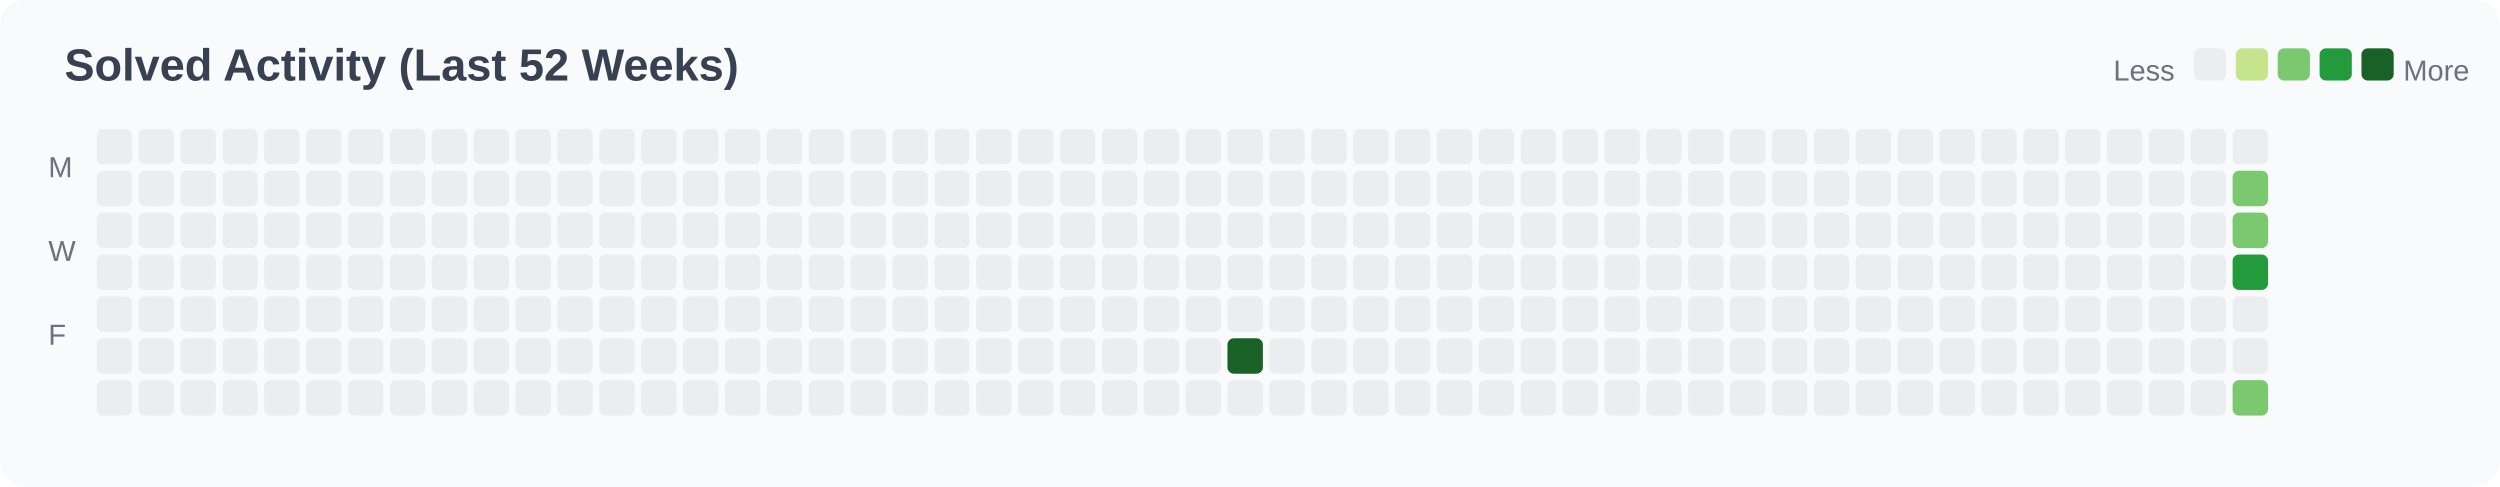
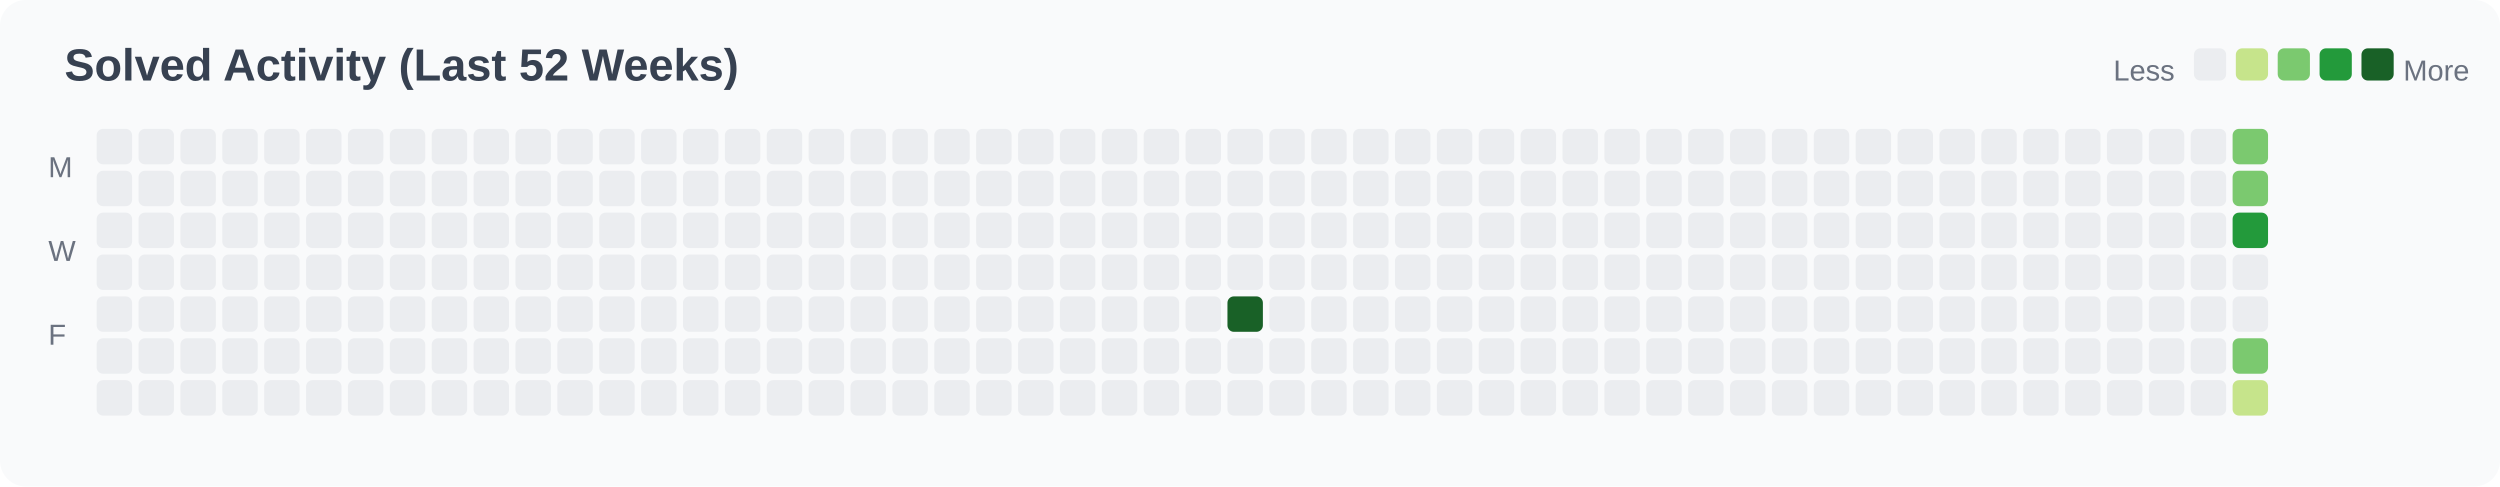
<svg xmlns="http://www.w3.org/2000/svg" width="776" height="151" viewBox="0 0 776 151">
  <style>
    .bg-panel { fill: #f9fafb; }
    .text-primary { fill: #374151; }
    .text-secondary { fill: #6b7280; }
    .activity-0 { fill: #ebedf0; }
    .activity-1 { fill: #c6e48b; }
    .activity-2 { fill: #7bc96f; }
    .activity-3 { fill: #239a3b; }
    .activity-4 { fill: #196127; }

    @media (prefers-color-scheme: dark) {
      .bg-panel { fill: #1f2937; }
      .text-primary { fill: #f9fafb; }
      .text-secondary { fill: #9ca3af; }
      .activity-0 { fill: #374151; }
      .activity-1 { fill: #365314; }
      .activity-2 { fill: #4d7c0f; }
      .activity-3 { fill: #65a30d; }
      .activity-4 { fill: #84cc16; }
    }
  </style>
  <rect width="776" height="151" class="bg-panel" rx="8" />
  <text x="20" y="25" font-family="Arial, sans-serif" font-size="14" font-weight="bold" class="text-primary">
    Solved Activity (Last 52 Weeks)
  </text>
  <text x="15" y="55" font-family="Arial, sans-serif" font-size="9" class="text-secondary">M</text>
  <text x="15" y="81" font-family="Arial, sans-serif" font-size="9" class="text-secondary">W</text>
  <text x="15" y="107" font-family="Arial, sans-serif" font-size="9" class="text-secondary">F</text>
  <rect x="30" y="40" width="11" height="11" class="activity-0" rx="2" />
  <rect x="30" y="53" width="11" height="11" class="activity-0" rx="2" />
  <rect x="30" y="66" width="11" height="11" class="activity-0" rx="2" />
  <rect x="30" y="79" width="11" height="11" class="activity-0" rx="2" />
  <rect x="30" y="92" width="11" height="11" class="activity-0" rx="2" />
  <rect x="30" y="105" width="11" height="11" class="activity-0" rx="2" />
  <rect x="30" y="118" width="11" height="11" class="activity-0" rx="2" />
  <rect x="43" y="40" width="11" height="11" class="activity-0" rx="2" />
  <rect x="43" y="53" width="11" height="11" class="activity-0" rx="2" />
  <rect x="43" y="66" width="11" height="11" class="activity-0" rx="2" />
  <rect x="43" y="79" width="11" height="11" class="activity-0" rx="2" />
  <rect x="43" y="92" width="11" height="11" class="activity-0" rx="2" />
  <rect x="43" y="105" width="11" height="11" class="activity-0" rx="2" />
  <rect x="43" y="118" width="11" height="11" class="activity-0" rx="2" />
  <rect x="56" y="40" width="11" height="11" class="activity-0" rx="2" />
  <rect x="56" y="53" width="11" height="11" class="activity-0" rx="2" />
  <rect x="56" y="66" width="11" height="11" class="activity-0" rx="2" />
  <rect x="56" y="79" width="11" height="11" class="activity-0" rx="2" />
  <rect x="56" y="92" width="11" height="11" class="activity-0" rx="2" />
  <rect x="56" y="105" width="11" height="11" class="activity-0" rx="2" />
  <rect x="56" y="118" width="11" height="11" class="activity-0" rx="2" />
  <rect x="69" y="40" width="11" height="11" class="activity-0" rx="2" />
  <rect x="69" y="53" width="11" height="11" class="activity-0" rx="2" />
  <rect x="69" y="66" width="11" height="11" class="activity-0" rx="2" />
  <rect x="69" y="79" width="11" height="11" class="activity-0" rx="2" />
  <rect x="69" y="92" width="11" height="11" class="activity-0" rx="2" />
  <rect x="69" y="105" width="11" height="11" class="activity-0" rx="2" />
  <rect x="69" y="118" width="11" height="11" class="activity-0" rx="2" />
  <rect x="82" y="40" width="11" height="11" class="activity-0" rx="2" />
  <rect x="82" y="53" width="11" height="11" class="activity-0" rx="2" />
  <rect x="82" y="66" width="11" height="11" class="activity-0" rx="2" />
  <rect x="82" y="79" width="11" height="11" class="activity-0" rx="2" />
  <rect x="82" y="92" width="11" height="11" class="activity-0" rx="2" />
  <rect x="82" y="105" width="11" height="11" class="activity-0" rx="2" />
  <rect x="82" y="118" width="11" height="11" class="activity-0" rx="2" />
  <rect x="95" y="40" width="11" height="11" class="activity-0" rx="2" />
  <rect x="95" y="53" width="11" height="11" class="activity-0" rx="2" />
  <rect x="95" y="66" width="11" height="11" class="activity-0" rx="2" />
  <rect x="95" y="79" width="11" height="11" class="activity-0" rx="2" />
  <rect x="95" y="92" width="11" height="11" class="activity-0" rx="2" />
  <rect x="95" y="105" width="11" height="11" class="activity-0" rx="2" />
  <rect x="95" y="118" width="11" height="11" class="activity-0" rx="2" />
  <rect x="108" y="40" width="11" height="11" class="activity-0" rx="2" />
  <rect x="108" y="53" width="11" height="11" class="activity-0" rx="2" />
  <rect x="108" y="66" width="11" height="11" class="activity-0" rx="2" />
  <rect x="108" y="79" width="11" height="11" class="activity-0" rx="2" />
  <rect x="108" y="92" width="11" height="11" class="activity-0" rx="2" />
  <rect x="108" y="105" width="11" height="11" class="activity-0" rx="2" />
  <rect x="108" y="118" width="11" height="11" class="activity-0" rx="2" />
  <rect x="121" y="40" width="11" height="11" class="activity-0" rx="2" />
  <rect x="121" y="53" width="11" height="11" class="activity-0" rx="2" />
  <rect x="121" y="66" width="11" height="11" class="activity-0" rx="2" />
  <rect x="121" y="79" width="11" height="11" class="activity-0" rx="2" />
  <rect x="121" y="92" width="11" height="11" class="activity-0" rx="2" />
  <rect x="121" y="105" width="11" height="11" class="activity-0" rx="2" />
  <rect x="121" y="118" width="11" height="11" class="activity-0" rx="2" />
  <rect x="134" y="40" width="11" height="11" class="activity-0" rx="2" />
  <rect x="134" y="53" width="11" height="11" class="activity-0" rx="2" />
  <rect x="134" y="66" width="11" height="11" class="activity-0" rx="2" />
  <rect x="134" y="79" width="11" height="11" class="activity-0" rx="2" />
  <rect x="134" y="92" width="11" height="11" class="activity-0" rx="2" />
  <rect x="134" y="105" width="11" height="11" class="activity-0" rx="2" />
  <rect x="134" y="118" width="11" height="11" class="activity-0" rx="2" />
  <rect x="147" y="40" width="11" height="11" class="activity-0" rx="2" />
  <rect x="147" y="53" width="11" height="11" class="activity-0" rx="2" />
  <rect x="147" y="66" width="11" height="11" class="activity-0" rx="2" />
  <rect x="147" y="79" width="11" height="11" class="activity-0" rx="2" />
  <rect x="147" y="92" width="11" height="11" class="activity-0" rx="2" />
  <rect x="147" y="105" width="11" height="11" class="activity-0" rx="2" />
  <rect x="147" y="118" width="11" height="11" class="activity-0" rx="2" />
  <rect x="160" y="40" width="11" height="11" class="activity-0" rx="2" />
  <rect x="160" y="53" width="11" height="11" class="activity-0" rx="2" />
  <rect x="160" y="66" width="11" height="11" class="activity-0" rx="2" />
  <rect x="160" y="79" width="11" height="11" class="activity-0" rx="2" />
  <rect x="160" y="92" width="11" height="11" class="activity-0" rx="2" />
  <rect x="160" y="105" width="11" height="11" class="activity-0" rx="2" />
  <rect x="160" y="118" width="11" height="11" class="activity-0" rx="2" />
  <rect x="173" y="40" width="11" height="11" class="activity-0" rx="2" />
  <rect x="173" y="53" width="11" height="11" class="activity-0" rx="2" />
  <rect x="173" y="66" width="11" height="11" class="activity-0" rx="2" />
  <rect x="173" y="79" width="11" height="11" class="activity-0" rx="2" />
  <rect x="173" y="92" width="11" height="11" class="activity-0" rx="2" />
  <rect x="173" y="105" width="11" height="11" class="activity-0" rx="2" />
  <rect x="173" y="118" width="11" height="11" class="activity-0" rx="2" />
  <rect x="186" y="40" width="11" height="11" class="activity-0" rx="2" />
  <rect x="186" y="53" width="11" height="11" class="activity-0" rx="2" />
  <rect x="186" y="66" width="11" height="11" class="activity-0" rx="2" />
  <rect x="186" y="79" width="11" height="11" class="activity-0" rx="2" />
  <rect x="186" y="92" width="11" height="11" class="activity-0" rx="2" />
  <rect x="186" y="105" width="11" height="11" class="activity-0" rx="2" />
  <rect x="186" y="118" width="11" height="11" class="activity-0" rx="2" />
  <rect x="199" y="40" width="11" height="11" class="activity-0" rx="2" />
  <rect x="199" y="53" width="11" height="11" class="activity-0" rx="2" />
  <rect x="199" y="66" width="11" height="11" class="activity-0" rx="2" />
  <rect x="199" y="79" width="11" height="11" class="activity-0" rx="2" />
  <rect x="199" y="92" width="11" height="11" class="activity-0" rx="2" />
  <rect x="199" y="105" width="11" height="11" class="activity-0" rx="2" />
  <rect x="199" y="118" width="11" height="11" class="activity-0" rx="2" />
  <rect x="212" y="40" width="11" height="11" class="activity-0" rx="2" />
  <rect x="212" y="53" width="11" height="11" class="activity-0" rx="2" />
  <rect x="212" y="66" width="11" height="11" class="activity-0" rx="2" />
  <rect x="212" y="79" width="11" height="11" class="activity-0" rx="2" />
  <rect x="212" y="92" width="11" height="11" class="activity-0" rx="2" />
  <rect x="212" y="105" width="11" height="11" class="activity-0" rx="2" />
  <rect x="212" y="118" width="11" height="11" class="activity-0" rx="2" />
  <rect x="225" y="40" width="11" height="11" class="activity-0" rx="2" />
  <rect x="225" y="53" width="11" height="11" class="activity-0" rx="2" />
  <rect x="225" y="66" width="11" height="11" class="activity-0" rx="2" />
  <rect x="225" y="79" width="11" height="11" class="activity-0" rx="2" />
  <rect x="225" y="92" width="11" height="11" class="activity-0" rx="2" />
  <rect x="225" y="105" width="11" height="11" class="activity-0" rx="2" />
  <rect x="225" y="118" width="11" height="11" class="activity-0" rx="2" />
  <rect x="238" y="40" width="11" height="11" class="activity-0" rx="2" />
  <rect x="238" y="53" width="11" height="11" class="activity-0" rx="2" />
  <rect x="238" y="66" width="11" height="11" class="activity-0" rx="2" />
  <rect x="238" y="79" width="11" height="11" class="activity-0" rx="2" />
  <rect x="238" y="92" width="11" height="11" class="activity-0" rx="2" />
  <rect x="238" y="105" width="11" height="11" class="activity-0" rx="2" />
  <rect x="238" y="118" width="11" height="11" class="activity-0" rx="2" />
  <rect x="251" y="40" width="11" height="11" class="activity-0" rx="2" />
  <rect x="251" y="53" width="11" height="11" class="activity-0" rx="2" />
  <rect x="251" y="66" width="11" height="11" class="activity-0" rx="2" />
  <rect x="251" y="79" width="11" height="11" class="activity-0" rx="2" />
  <rect x="251" y="92" width="11" height="11" class="activity-0" rx="2" />
  <rect x="251" y="105" width="11" height="11" class="activity-0" rx="2" />
  <rect x="251" y="118" width="11" height="11" class="activity-0" rx="2" />
  <rect x="264" y="40" width="11" height="11" class="activity-0" rx="2" />
  <rect x="264" y="53" width="11" height="11" class="activity-0" rx="2" />
  <rect x="264" y="66" width="11" height="11" class="activity-0" rx="2" />
  <rect x="264" y="79" width="11" height="11" class="activity-0" rx="2" />
  <rect x="264" y="92" width="11" height="11" class="activity-0" rx="2" />
  <rect x="264" y="105" width="11" height="11" class="activity-0" rx="2" />
  <rect x="264" y="118" width="11" height="11" class="activity-0" rx="2" />
  <rect x="277" y="40" width="11" height="11" class="activity-0" rx="2" />
  <rect x="277" y="53" width="11" height="11" class="activity-0" rx="2" />
  <rect x="277" y="66" width="11" height="11" class="activity-0" rx="2" />
  <rect x="277" y="79" width="11" height="11" class="activity-0" rx="2" />
  <rect x="277" y="92" width="11" height="11" class="activity-0" rx="2" />
  <rect x="277" y="105" width="11" height="11" class="activity-0" rx="2" />
  <rect x="277" y="118" width="11" height="11" class="activity-0" rx="2" />
  <rect x="290" y="40" width="11" height="11" class="activity-0" rx="2" />
  <rect x="290" y="53" width="11" height="11" class="activity-0" rx="2" />
  <rect x="290" y="66" width="11" height="11" class="activity-0" rx="2" />
  <rect x="290" y="79" width="11" height="11" class="activity-0" rx="2" />
  <rect x="290" y="92" width="11" height="11" class="activity-0" rx="2" />
  <rect x="290" y="105" width="11" height="11" class="activity-0" rx="2" />
  <rect x="290" y="118" width="11" height="11" class="activity-0" rx="2" />
  <rect x="303" y="40" width="11" height="11" class="activity-0" rx="2" />
  <rect x="303" y="53" width="11" height="11" class="activity-0" rx="2" />
  <rect x="303" y="66" width="11" height="11" class="activity-0" rx="2" />
  <rect x="303" y="79" width="11" height="11" class="activity-0" rx="2" />
  <rect x="303" y="92" width="11" height="11" class="activity-0" rx="2" />
  <rect x="303" y="105" width="11" height="11" class="activity-0" rx="2" />
  <rect x="303" y="118" width="11" height="11" class="activity-0" rx="2" />
  <rect x="316" y="40" width="11" height="11" class="activity-0" rx="2" />
  <rect x="316" y="53" width="11" height="11" class="activity-0" rx="2" />
  <rect x="316" y="66" width="11" height="11" class="activity-0" rx="2" />
  <rect x="316" y="79" width="11" height="11" class="activity-0" rx="2" />
  <rect x="316" y="92" width="11" height="11" class="activity-0" rx="2" />
  <rect x="316" y="105" width="11" height="11" class="activity-0" rx="2" />
  <rect x="316" y="118" width="11" height="11" class="activity-0" rx="2" />
  <rect x="329" y="40" width="11" height="11" class="activity-0" rx="2" />
  <rect x="329" y="53" width="11" height="11" class="activity-0" rx="2" />
  <rect x="329" y="66" width="11" height="11" class="activity-0" rx="2" />
  <rect x="329" y="79" width="11" height="11" class="activity-0" rx="2" />
  <rect x="329" y="92" width="11" height="11" class="activity-0" rx="2" />
  <rect x="329" y="105" width="11" height="11" class="activity-0" rx="2" />
  <rect x="329" y="118" width="11" height="11" class="activity-0" rx="2" />
  <rect x="342" y="40" width="11" height="11" class="activity-0" rx="2" />
  <rect x="342" y="53" width="11" height="11" class="activity-0" rx="2" />
  <rect x="342" y="66" width="11" height="11" class="activity-0" rx="2" />
  <rect x="342" y="79" width="11" height="11" class="activity-0" rx="2" />
  <rect x="342" y="92" width="11" height="11" class="activity-0" rx="2" />
  <rect x="342" y="105" width="11" height="11" class="activity-0" rx="2" />
  <rect x="342" y="118" width="11" height="11" class="activity-0" rx="2" />
  <rect x="355" y="40" width="11" height="11" class="activity-0" rx="2" />
  <rect x="355" y="53" width="11" height="11" class="activity-0" rx="2" />
  <rect x="355" y="66" width="11" height="11" class="activity-0" rx="2" />
  <rect x="355" y="79" width="11" height="11" class="activity-0" rx="2" />
  <rect x="355" y="92" width="11" height="11" class="activity-0" rx="2" />
  <rect x="355" y="105" width="11" height="11" class="activity-0" rx="2" />
  <rect x="355" y="118" width="11" height="11" class="activity-0" rx="2" />
  <rect x="368" y="40" width="11" height="11" class="activity-0" rx="2" />
  <rect x="368" y="53" width="11" height="11" class="activity-0" rx="2" />
  <rect x="368" y="66" width="11" height="11" class="activity-0" rx="2" />
  <rect x="368" y="79" width="11" height="11" class="activity-0" rx="2" />
  <rect x="368" y="92" width="11" height="11" class="activity-0" rx="2" />
  <rect x="368" y="105" width="11" height="11" class="activity-0" rx="2" />
  <rect x="368" y="118" width="11" height="11" class="activity-0" rx="2" />
  <rect x="381" y="40" width="11" height="11" class="activity-0" rx="2" />
  <rect x="381" y="53" width="11" height="11" class="activity-0" rx="2" />
  <rect x="381" y="66" width="11" height="11" class="activity-0" rx="2" />
  <rect x="381" y="79" width="11" height="11" class="activity-0" rx="2" />
-   <rect x="381" y="92" width="11" height="11" class="activity-0" rx="2" />
-   <rect x="381" y="105" width="11" height="11" class="activity-4" rx="2" />
+   <rect x="381" y="92" width="11" height="11" class="activity-4" rx="2" />
+   <rect x="381" y="105" width="11" height="11" class="activity-0" rx="2" />
  <rect x="381" y="118" width="11" height="11" class="activity-0" rx="2" />
  <rect x="394" y="40" width="11" height="11" class="activity-0" rx="2" />
  <rect x="394" y="53" width="11" height="11" class="activity-0" rx="2" />
  <rect x="394" y="66" width="11" height="11" class="activity-0" rx="2" />
  <rect x="394" y="79" width="11" height="11" class="activity-0" rx="2" />
  <rect x="394" y="92" width="11" height="11" class="activity-0" rx="2" />
  <rect x="394" y="105" width="11" height="11" class="activity-0" rx="2" />
  <rect x="394" y="118" width="11" height="11" class="activity-0" rx="2" />
  <rect x="407" y="40" width="11" height="11" class="activity-0" rx="2" />
  <rect x="407" y="53" width="11" height="11" class="activity-0" rx="2" />
  <rect x="407" y="66" width="11" height="11" class="activity-0" rx="2" />
  <rect x="407" y="79" width="11" height="11" class="activity-0" rx="2" />
  <rect x="407" y="92" width="11" height="11" class="activity-0" rx="2" />
  <rect x="407" y="105" width="11" height="11" class="activity-0" rx="2" />
  <rect x="407" y="118" width="11" height="11" class="activity-0" rx="2" />
  <rect x="420" y="40" width="11" height="11" class="activity-0" rx="2" />
  <rect x="420" y="53" width="11" height="11" class="activity-0" rx="2" />
  <rect x="420" y="66" width="11" height="11" class="activity-0" rx="2" />
  <rect x="420" y="79" width="11" height="11" class="activity-0" rx="2" />
  <rect x="420" y="92" width="11" height="11" class="activity-0" rx="2" />
  <rect x="420" y="105" width="11" height="11" class="activity-0" rx="2" />
  <rect x="420" y="118" width="11" height="11" class="activity-0" rx="2" />
  <rect x="433" y="40" width="11" height="11" class="activity-0" rx="2" />
  <rect x="433" y="53" width="11" height="11" class="activity-0" rx="2" />
  <rect x="433" y="66" width="11" height="11" class="activity-0" rx="2" />
  <rect x="433" y="79" width="11" height="11" class="activity-0" rx="2" />
  <rect x="433" y="92" width="11" height="11" class="activity-0" rx="2" />
  <rect x="433" y="105" width="11" height="11" class="activity-0" rx="2" />
  <rect x="433" y="118" width="11" height="11" class="activity-0" rx="2" />
  <rect x="446" y="40" width="11" height="11" class="activity-0" rx="2" />
  <rect x="446" y="53" width="11" height="11" class="activity-0" rx="2" />
  <rect x="446" y="66" width="11" height="11" class="activity-0" rx="2" />
  <rect x="446" y="79" width="11" height="11" class="activity-0" rx="2" />
  <rect x="446" y="92" width="11" height="11" class="activity-0" rx="2" />
  <rect x="446" y="105" width="11" height="11" class="activity-0" rx="2" />
  <rect x="446" y="118" width="11" height="11" class="activity-0" rx="2" />
  <rect x="459" y="40" width="11" height="11" class="activity-0" rx="2" />
  <rect x="459" y="53" width="11" height="11" class="activity-0" rx="2" />
  <rect x="459" y="66" width="11" height="11" class="activity-0" rx="2" />
  <rect x="459" y="79" width="11" height="11" class="activity-0" rx="2" />
  <rect x="459" y="92" width="11" height="11" class="activity-0" rx="2" />
  <rect x="459" y="105" width="11" height="11" class="activity-0" rx="2" />
  <rect x="459" y="118" width="11" height="11" class="activity-0" rx="2" />
  <rect x="472" y="40" width="11" height="11" class="activity-0" rx="2" />
  <rect x="472" y="53" width="11" height="11" class="activity-0" rx="2" />
  <rect x="472" y="66" width="11" height="11" class="activity-0" rx="2" />
  <rect x="472" y="79" width="11" height="11" class="activity-0" rx="2" />
  <rect x="472" y="92" width="11" height="11" class="activity-0" rx="2" />
  <rect x="472" y="105" width="11" height="11" class="activity-0" rx="2" />
  <rect x="472" y="118" width="11" height="11" class="activity-0" rx="2" />
  <rect x="485" y="40" width="11" height="11" class="activity-0" rx="2" />
  <rect x="485" y="53" width="11" height="11" class="activity-0" rx="2" />
  <rect x="485" y="66" width="11" height="11" class="activity-0" rx="2" />
  <rect x="485" y="79" width="11" height="11" class="activity-0" rx="2" />
  <rect x="485" y="92" width="11" height="11" class="activity-0" rx="2" />
  <rect x="485" y="105" width="11" height="11" class="activity-0" rx="2" />
  <rect x="485" y="118" width="11" height="11" class="activity-0" rx="2" />
  <rect x="498" y="40" width="11" height="11" class="activity-0" rx="2" />
  <rect x="498" y="53" width="11" height="11" class="activity-0" rx="2" />
  <rect x="498" y="66" width="11" height="11" class="activity-0" rx="2" />
  <rect x="498" y="79" width="11" height="11" class="activity-0" rx="2" />
  <rect x="498" y="92" width="11" height="11" class="activity-0" rx="2" />
  <rect x="498" y="105" width="11" height="11" class="activity-0" rx="2" />
  <rect x="498" y="118" width="11" height="11" class="activity-0" rx="2" />
  <rect x="511" y="40" width="11" height="11" class="activity-0" rx="2" />
  <rect x="511" y="53" width="11" height="11" class="activity-0" rx="2" />
  <rect x="511" y="66" width="11" height="11" class="activity-0" rx="2" />
  <rect x="511" y="79" width="11" height="11" class="activity-0" rx="2" />
  <rect x="511" y="92" width="11" height="11" class="activity-0" rx="2" />
  <rect x="511" y="105" width="11" height="11" class="activity-0" rx="2" />
  <rect x="511" y="118" width="11" height="11" class="activity-0" rx="2" />
  <rect x="524" y="40" width="11" height="11" class="activity-0" rx="2" />
  <rect x="524" y="53" width="11" height="11" class="activity-0" rx="2" />
  <rect x="524" y="66" width="11" height="11" class="activity-0" rx="2" />
  <rect x="524" y="79" width="11" height="11" class="activity-0" rx="2" />
  <rect x="524" y="92" width="11" height="11" class="activity-0" rx="2" />
  <rect x="524" y="105" width="11" height="11" class="activity-0" rx="2" />
  <rect x="524" y="118" width="11" height="11" class="activity-0" rx="2" />
  <rect x="537" y="40" width="11" height="11" class="activity-0" rx="2" />
  <rect x="537" y="53" width="11" height="11" class="activity-0" rx="2" />
  <rect x="537" y="66" width="11" height="11" class="activity-0" rx="2" />
  <rect x="537" y="79" width="11" height="11" class="activity-0" rx="2" />
  <rect x="537" y="92" width="11" height="11" class="activity-0" rx="2" />
  <rect x="537" y="105" width="11" height="11" class="activity-0" rx="2" />
  <rect x="537" y="118" width="11" height="11" class="activity-0" rx="2" />
  <rect x="550" y="40" width="11" height="11" class="activity-0" rx="2" />
  <rect x="550" y="53" width="11" height="11" class="activity-0" rx="2" />
  <rect x="550" y="66" width="11" height="11" class="activity-0" rx="2" />
  <rect x="550" y="79" width="11" height="11" class="activity-0" rx="2" />
  <rect x="550" y="92" width="11" height="11" class="activity-0" rx="2" />
  <rect x="550" y="105" width="11" height="11" class="activity-0" rx="2" />
  <rect x="550" y="118" width="11" height="11" class="activity-0" rx="2" />
  <rect x="563" y="40" width="11" height="11" class="activity-0" rx="2" />
  <rect x="563" y="53" width="11" height="11" class="activity-0" rx="2" />
  <rect x="563" y="66" width="11" height="11" class="activity-0" rx="2" />
  <rect x="563" y="79" width="11" height="11" class="activity-0" rx="2" />
  <rect x="563" y="92" width="11" height="11" class="activity-0" rx="2" />
  <rect x="563" y="105" width="11" height="11" class="activity-0" rx="2" />
  <rect x="563" y="118" width="11" height="11" class="activity-0" rx="2" />
  <rect x="576" y="40" width="11" height="11" class="activity-0" rx="2" />
  <rect x="576" y="53" width="11" height="11" class="activity-0" rx="2" />
  <rect x="576" y="66" width="11" height="11" class="activity-0" rx="2" />
  <rect x="576" y="79" width="11" height="11" class="activity-0" rx="2" />
  <rect x="576" y="92" width="11" height="11" class="activity-0" rx="2" />
  <rect x="576" y="105" width="11" height="11" class="activity-0" rx="2" />
  <rect x="576" y="118" width="11" height="11" class="activity-0" rx="2" />
  <rect x="589" y="40" width="11" height="11" class="activity-0" rx="2" />
  <rect x="589" y="53" width="11" height="11" class="activity-0" rx="2" />
  <rect x="589" y="66" width="11" height="11" class="activity-0" rx="2" />
  <rect x="589" y="79" width="11" height="11" class="activity-0" rx="2" />
  <rect x="589" y="92" width="11" height="11" class="activity-0" rx="2" />
  <rect x="589" y="105" width="11" height="11" class="activity-0" rx="2" />
  <rect x="589" y="118" width="11" height="11" class="activity-0" rx="2" />
  <rect x="602" y="40" width="11" height="11" class="activity-0" rx="2" />
  <rect x="602" y="53" width="11" height="11" class="activity-0" rx="2" />
  <rect x="602" y="66" width="11" height="11" class="activity-0" rx="2" />
  <rect x="602" y="79" width="11" height="11" class="activity-0" rx="2" />
  <rect x="602" y="92" width="11" height="11" class="activity-0" rx="2" />
  <rect x="602" y="105" width="11" height="11" class="activity-0" rx="2" />
  <rect x="602" y="118" width="11" height="11" class="activity-0" rx="2" />
  <rect x="615" y="40" width="11" height="11" class="activity-0" rx="2" />
  <rect x="615" y="53" width="11" height="11" class="activity-0" rx="2" />
  <rect x="615" y="66" width="11" height="11" class="activity-0" rx="2" />
  <rect x="615" y="79" width="11" height="11" class="activity-0" rx="2" />
  <rect x="615" y="92" width="11" height="11" class="activity-0" rx="2" />
  <rect x="615" y="105" width="11" height="11" class="activity-0" rx="2" />
  <rect x="615" y="118" width="11" height="11" class="activity-0" rx="2" />
  <rect x="628" y="40" width="11" height="11" class="activity-0" rx="2" />
  <rect x="628" y="53" width="11" height="11" class="activity-0" rx="2" />
  <rect x="628" y="66" width="11" height="11" class="activity-0" rx="2" />
  <rect x="628" y="79" width="11" height="11" class="activity-0" rx="2" />
  <rect x="628" y="92" width="11" height="11" class="activity-0" rx="2" />
  <rect x="628" y="105" width="11" height="11" class="activity-0" rx="2" />
  <rect x="628" y="118" width="11" height="11" class="activity-0" rx="2" />
  <rect x="641" y="40" width="11" height="11" class="activity-0" rx="2" />
  <rect x="641" y="53" width="11" height="11" class="activity-0" rx="2" />
  <rect x="641" y="66" width="11" height="11" class="activity-0" rx="2" />
  <rect x="641" y="79" width="11" height="11" class="activity-0" rx="2" />
  <rect x="641" y="92" width="11" height="11" class="activity-0" rx="2" />
  <rect x="641" y="105" width="11" height="11" class="activity-0" rx="2" />
  <rect x="641" y="118" width="11" height="11" class="activity-0" rx="2" />
  <rect x="654" y="40" width="11" height="11" class="activity-0" rx="2" />
  <rect x="654" y="53" width="11" height="11" class="activity-0" rx="2" />
  <rect x="654" y="66" width="11" height="11" class="activity-0" rx="2" />
  <rect x="654" y="79" width="11" height="11" class="activity-0" rx="2" />
  <rect x="654" y="92" width="11" height="11" class="activity-0" rx="2" />
  <rect x="654" y="105" width="11" height="11" class="activity-0" rx="2" />
  <rect x="654" y="118" width="11" height="11" class="activity-0" rx="2" />
  <rect x="667" y="40" width="11" height="11" class="activity-0" rx="2" />
  <rect x="667" y="53" width="11" height="11" class="activity-0" rx="2" />
  <rect x="667" y="66" width="11" height="11" class="activity-0" rx="2" />
  <rect x="667" y="79" width="11" height="11" class="activity-0" rx="2" />
  <rect x="667" y="92" width="11" height="11" class="activity-0" rx="2" />
  <rect x="667" y="105" width="11" height="11" class="activity-0" rx="2" />
  <rect x="667" y="118" width="11" height="11" class="activity-0" rx="2" />
  <rect x="680" y="40" width="11" height="11" class="activity-0" rx="2" />
  <rect x="680" y="53" width="11" height="11" class="activity-0" rx="2" />
  <rect x="680" y="66" width="11" height="11" class="activity-0" rx="2" />
  <rect x="680" y="79" width="11" height="11" class="activity-0" rx="2" />
  <rect x="680" y="92" width="11" height="11" class="activity-0" rx="2" />
  <rect x="680" y="105" width="11" height="11" class="activity-0" rx="2" />
  <rect x="680" y="118" width="11" height="11" class="activity-0" rx="2" />
-   <rect x="693" y="40" width="11" height="11" class="activity-0" rx="2" />
+   <rect x="693" y="40" width="11" height="11" class="activity-2" rx="2" />
  <rect x="693" y="53" width="11" height="11" class="activity-2" rx="2" />
-   <rect x="693" y="66" width="11" height="11" class="activity-2" rx="2" />
-   <rect x="693" y="79" width="11" height="11" class="activity-3" rx="2" />
+   <rect x="693" y="66" width="11" height="11" class="activity-3" rx="2" />
+   <rect x="693" y="79" width="11" height="11" class="activity-0" rx="2" />
  <rect x="693" y="92" width="11" height="11" class="activity-0" rx="2" />
-   <rect x="693" y="105" width="11" height="11" class="activity-0" rx="2" />
-   <rect x="693" y="118" width="11" height="11" class="activity-2" rx="2" />
+   <rect x="693" y="105" width="11" height="11" class="activity-2" rx="2" />
+   <rect x="693" y="118" width="11" height="11" class="activity-1" rx="2" />
  <text x="656" y="25" font-family="Arial, sans-serif" font-size="9" class="text-secondary">Less</text>
  <rect x="681" y="15" width="10" height="10" class="activity-0" rx="2" />
  <rect x="694" y="15" width="10" height="10" class="activity-1" rx="2" />
  <rect x="707" y="15" width="10" height="10" class="activity-2" rx="2" />
  <rect x="720" y="15" width="10" height="10" class="activity-3" rx="2" />
  <rect x="733" y="15" width="10" height="10" class="activity-4" rx="2" />
  <text x="746" y="25" font-family="Arial, sans-serif" font-size="9" class="text-secondary">More</text>
</svg>
